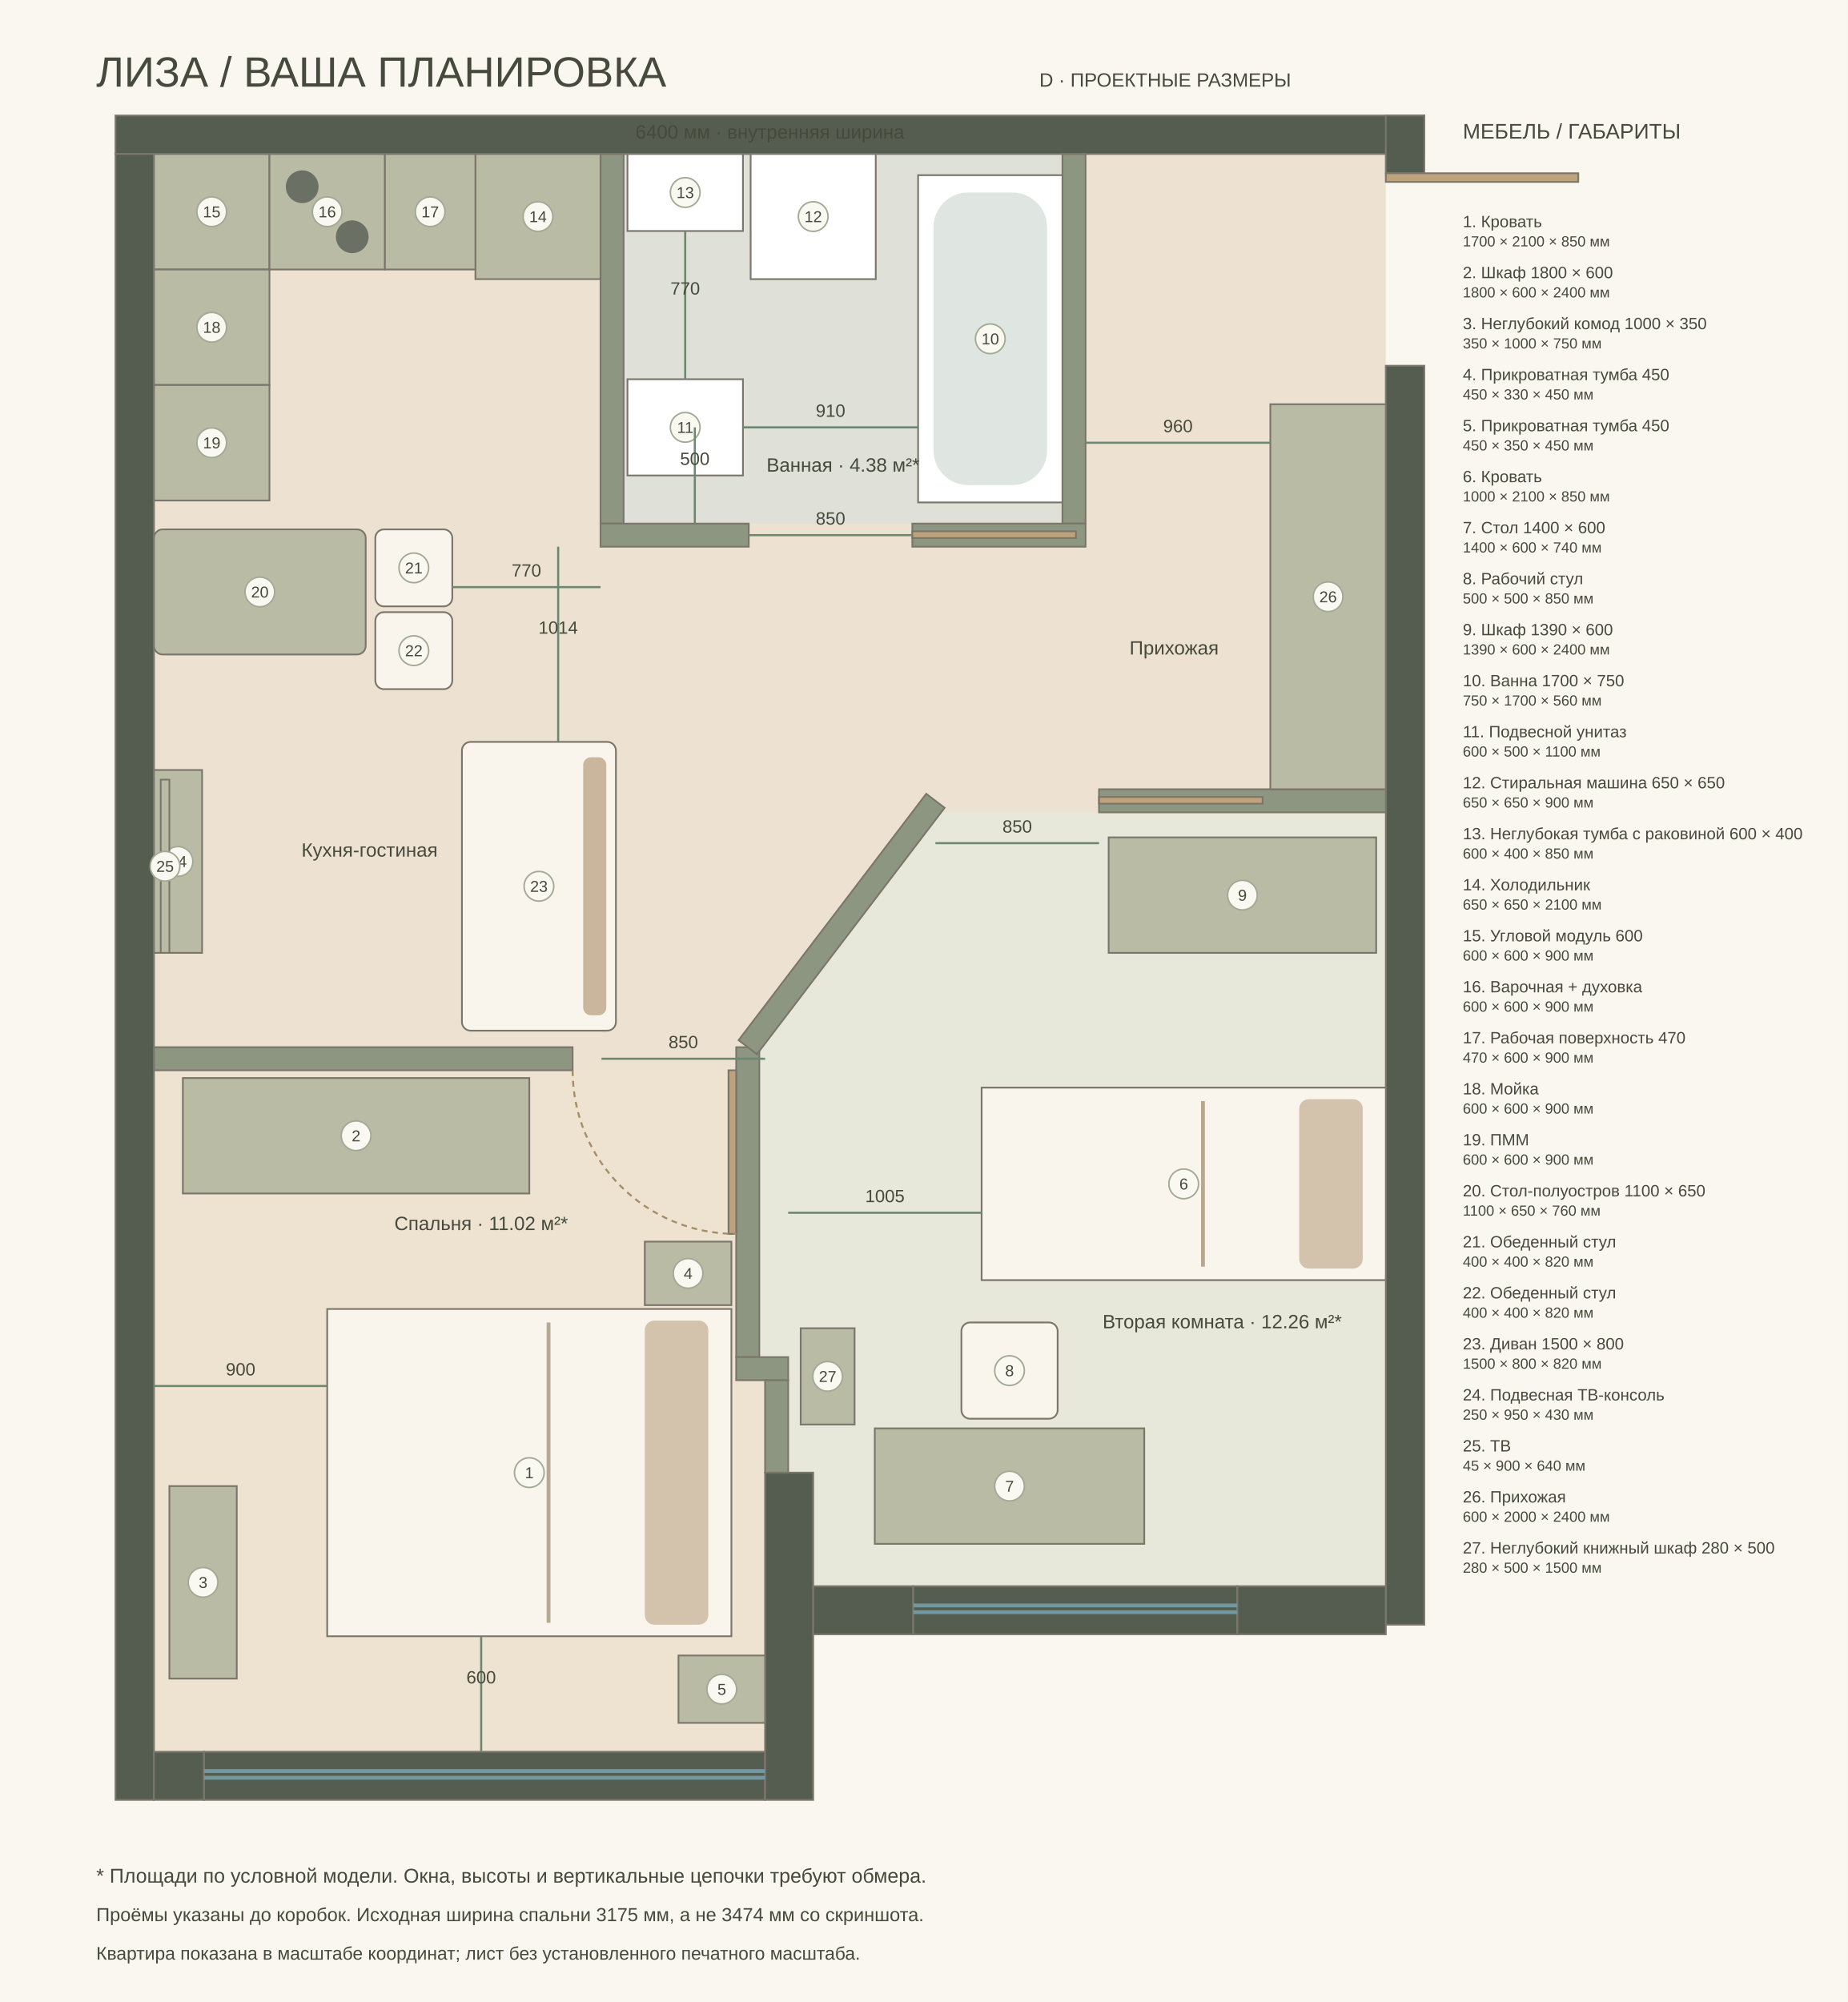
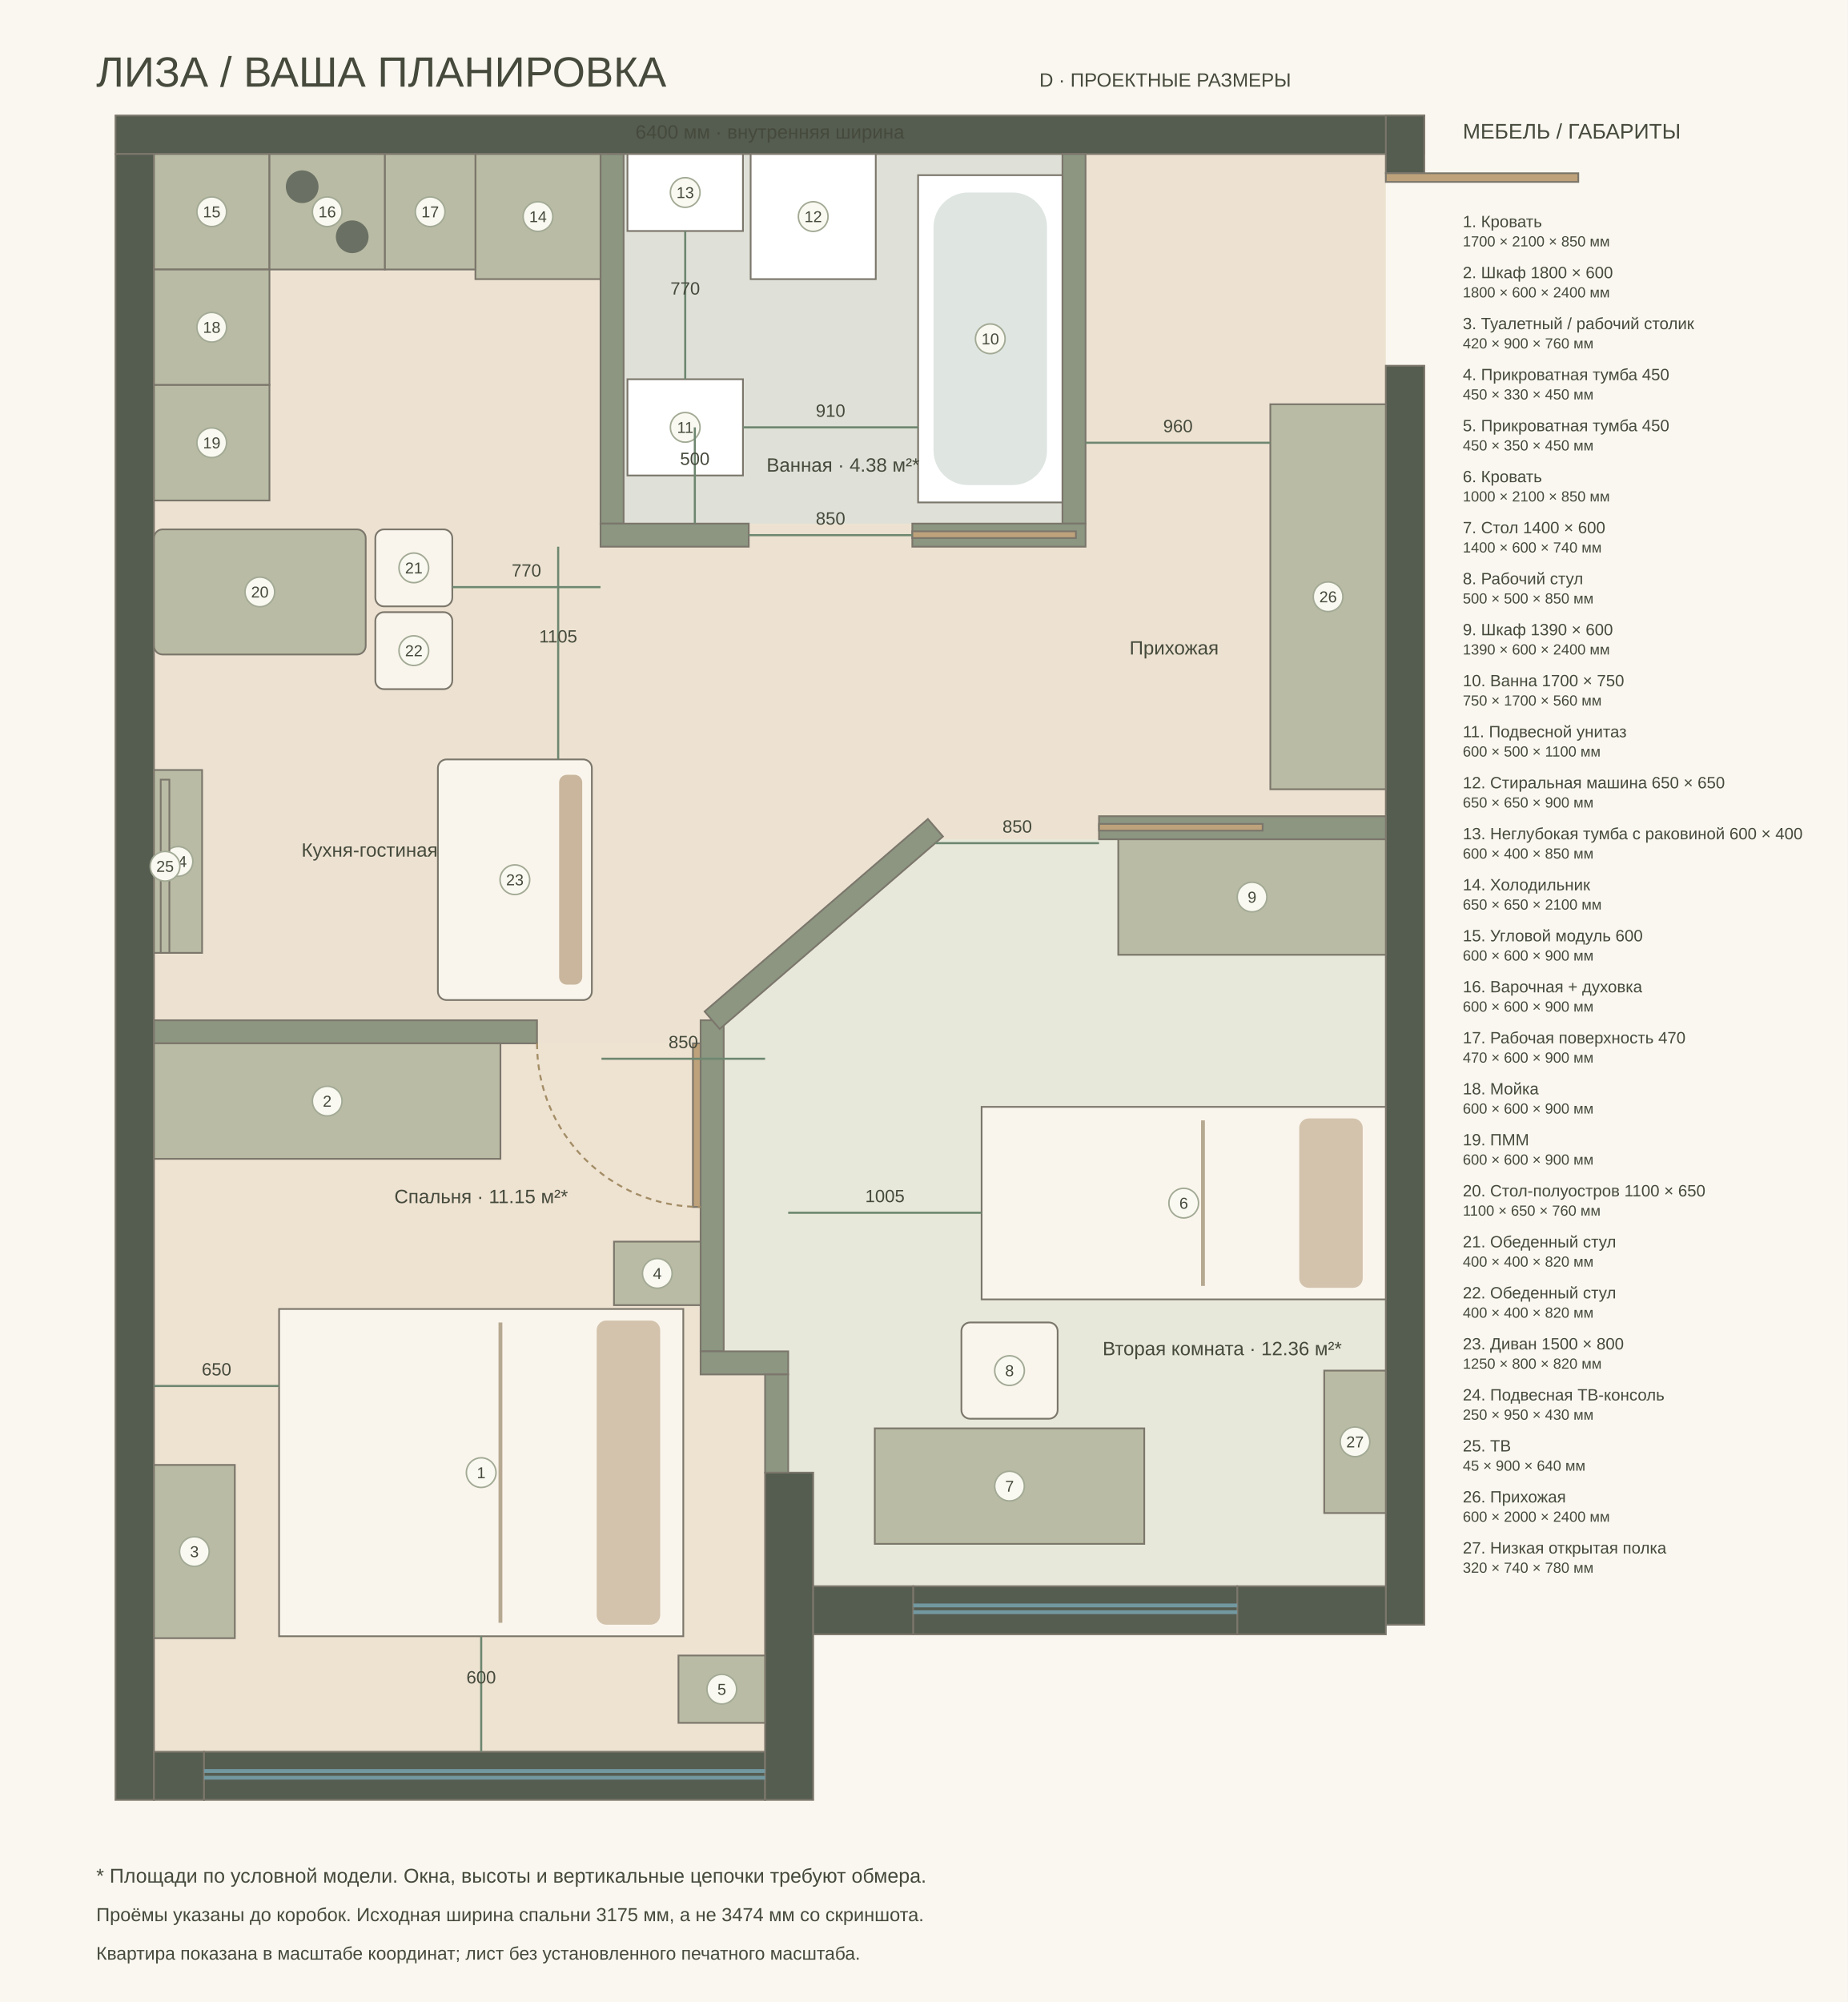
<svg xmlns="http://www.w3.org/2000/svg" width="1440" height="1560" viewBox="-800 -800 9600 10400">
  <style>text{font-family:Arial,sans-serif;fill:#454a3c}</style>
  <rect x="-800" y="-800" width="9600" height="10400" fill="#faf7f0" />
  <text x="-300" y="-350" font-size="220">ЛИЗА / ВАША ПЛАНИРОВКА</text>
  <text x="4600" y="-350" font-size="100">D · ПРОЕКТНЫЕ РАЗМЕРЫ</text>
  <path d="M0 0L6400 0L6400 7440L3425 7440L3425 6850L3175 6850L3175 8300L0 8300Z" fill="#ede2d1" />
-   <polygon points="0,4760 3025,4760 3025,6250 3175,6250 3175,8300 0,8300" fill="#eee2d1" />
-   <polygon points="3145,4660 4090,3420 6400,3420 6400,7440 3425,7440 3425,6850 3295,6850 3295,6370 3145,6370" fill="#e7e8d9" />
+   <polygon points="0,4620 2840,4620 2840,6220 3175,6220 3175,8300 0,8300" fill="#eee2d1" />
+   <polygon points="2960,4520 4090,3560 6400,3560 6400,7440 3425,7440 3425,6850 3295,6850 3295,6340 2960,6340" fill="#e7e8d9" />
  <polygon points="2440,0 4720,0 4720,1920 2440,1920" fill="#dfe1d8" />
  <rect x="-200" y="-200" width="6800" height="200" fill="#555c50" stroke="#7b766b" stroke-width="9" />
  <rect x="-200" y="0" width="200" height="8550" fill="#555c50" stroke="#7b766b" stroke-width="9" />
  <rect x="6400" y="-200" width="200" height="300" fill="#555c50" stroke="#7b766b" stroke-width="9" />
  <rect x="6400" y="1100" width="200" height="6540" fill="#555c50" stroke="#7b766b" stroke-width="9" />
  <rect x="0" y="8300" width="260" height="250" fill="#555c50" stroke="#7b766b" stroke-width="9" />
  <rect x="260" y="8300" width="2915" height="250" fill="#555c50" stroke="#7b766b" stroke-width="9" />
  <rect x="3175" y="6850" width="250" height="1700" fill="#555c50" stroke="#7b766b" stroke-width="9" />
  <rect x="3425" y="7440" width="520" height="250" fill="#555c50" stroke="#7b766b" stroke-width="9" />
  <rect x="5628" y="7440" width="772" height="250" fill="#555c50" stroke="#7b766b" stroke-width="9" />
  <rect x="3945" y="7440" width="1683" height="250" fill="#555c50" stroke="#7b766b" stroke-width="9" />
  <rect x="2320" y="0" width="120" height="1920" fill="#8c9681" stroke="#7b766b" stroke-width="9" />
  <rect x="4720" y="0" width="120" height="1920" fill="#8c9681" stroke="#7b766b" stroke-width="9" />
  <rect x="2320" y="1920" width="770" height="120" fill="#8c9681" stroke="#7b766b" stroke-width="9" />
  <rect x="3940" y="1920" width="900" height="120" fill="#8c9681" stroke="#7b766b" stroke-width="9" />
-   <rect x="0" y="4640" width="2175" height="120" fill="#8c9681" stroke="#7b766b" stroke-width="9" />
-   <rect x="3025" y="4640" width="120" height="1610" fill="#8c9681" stroke="#7b766b" stroke-width="9" />
-   <rect x="4910" y="3300" width="1490" height="120" fill="#8c9681" stroke="#7b766b" stroke-width="9" />
-   <rect x="2767.978" y="3940" width="1609.045" height="120" fill="#8c9681" stroke="#7b766b" stroke-width="9" transform="rotate(-52.7028 3572.5 4000)" />
-   <rect x="3025" y="6250" width="270" height="120" fill="#8c9681" stroke="#7b766b" stroke-width="9" />
-   <rect x="3175" y="6370" width="120" height="480" fill="#8c9681" stroke="#7b766b" stroke-width="9" />
+   <rect x="0" y="4500" width="1990" height="120" fill="#8c9681" stroke="#7b766b" stroke-width="9" />
+   <rect x="2840" y="4500" width="120" height="1720" fill="#8c9681" stroke="#7b766b" stroke-width="9" />
+   <rect x="4910" y="3440" width="1490" height="120" fill="#8c9681" stroke="#7b766b" stroke-width="9" />
+   <rect x="2714.232" y="3940" width="1531.535" height="120" fill="#8c9681" stroke="#7b766b" stroke-width="9" transform="rotate(-40.76361 3480 4000)" />
+   <rect x="2840" y="6220" width="455" height="120" fill="#8c9681" stroke="#7b766b" stroke-width="9" />
+   <rect x="3175" y="6340" width="120" height="510" fill="#8c9681" stroke="#7b766b" stroke-width="9" />
  <path d="M260 8400h2915m-2915 35h2915" fill="none" stroke="#7298a0" stroke-width="20" />
  <path d="M3945 7540h1683m-1683 35h1683" fill="none" stroke="#7298a0" stroke-width="20" />
-   <rect x="1100" y="5800" width="1700" height="2100" fill="#faf5ec" stroke="#7b766b" stroke-width="9" transform="rotate(90 1950 6850)" />
-   <g transform="rotate(90 1950 6850)">
-     <rect x="1160" y="5920" width="1580" height="330" rx="50" fill="#d3c3ad" />
-     <path d="M1170 6750h1560" stroke="#b6a991" stroke-width="20" />
-   </g>
-   <circle cx="1950" cy="6850" r="77" fill="#faf9f1" stroke="#a2aa95" stroke-width="8" />
-   <text x="1950" y="6879" font-size="82" text-anchor="middle">1</text>
-   <rect x="150" y="4800" width="1800" height="600" fill="#b9bba4" stroke="#7b766b" stroke-width="9" />
-   <circle cx="1050" cy="5100" r="77" fill="#faf9f1" stroke="#a2aa95" stroke-width="8" />
-   <text x="1050" y="5129" font-size="82" text-anchor="middle">2</text>
-   <rect x="80" y="6920" width="350" height="1000" fill="#b9bba4" stroke="#7b766b" stroke-width="9" />
-   <circle cx="255" cy="7420" r="77" fill="#faf9f1" stroke="#a2aa95" stroke-width="8" />
-   <text x="255" y="7449" font-size="82" text-anchor="middle">3</text>
-   <rect x="2550" y="5650" width="450" height="330" fill="#b9bba4" stroke="#7b766b" stroke-width="9" />
-   <circle cx="2775" cy="5815" r="77" fill="#faf9f1" stroke="#a2aa95" stroke-width="8" />
-   <text x="2775" y="5844" font-size="82" text-anchor="middle">4</text>
+   <rect x="850" y="5800" width="1700" height="2100" fill="#faf5ec" stroke="#7b766b" stroke-width="9" transform="rotate(90 1700 6850)" />
+   <g transform="rotate(90 1700 6850)">
+     <rect x="910" y="5920" width="1580" height="330" rx="50" fill="#d3c3ad" />
+     <path d="M920 6750h1560" stroke="#b6a991" stroke-width="20" />
+   </g>
+   <circle cx="1700" cy="6850" r="77" fill="#faf9f1" stroke="#a2aa95" stroke-width="8" />
+   <text x="1700" y="6879" font-size="82" text-anchor="middle">1</text>
+   <rect x="0" y="4620" width="1800" height="600" fill="#b9bba4" stroke="#7b766b" stroke-width="9" />
+   <circle cx="900" cy="4920" r="77" fill="#faf9f1" stroke="#a2aa95" stroke-width="8" />
+   <text x="900" y="4949" font-size="82" text-anchor="middle">2</text>
+   <rect x="0" y="6810" width="420" height="900" fill="#b9bba4" stroke="#7b766b" stroke-width="9" />
+   <circle cx="210" cy="7260" r="77" fill="#faf9f1" stroke="#a2aa95" stroke-width="8" />
+   <text x="210" y="7289" font-size="82" text-anchor="middle">3</text>
+   <rect x="2390" y="5650" width="450" height="330" fill="#b9bba4" stroke="#7b766b" stroke-width="9" />
+   <circle cx="2615" cy="5815" r="77" fill="#faf9f1" stroke="#a2aa95" stroke-width="8" />
+   <text x="2615" y="5844" font-size="82" text-anchor="middle">4</text>
  <rect x="2725" y="7800" width="450" height="350" fill="#b9bba4" stroke="#7b766b" stroke-width="9" />
  <circle cx="2950" cy="7975" r="77" fill="#faf9f1" stroke="#a2aa95" stroke-width="8" />
  <text x="2950" y="8004" font-size="82" text-anchor="middle">5</text>
-   <rect x="4850" y="4300" width="1000" height="2100" fill="#faf5ec" stroke="#7b766b" stroke-width="9" transform="rotate(90 5350 5350)" />
-   <g transform="rotate(90 5350 5350)">
-     <rect x="4910" y="4420" width="880" height="330" rx="50" fill="#d3c3ad" />
-     <path d="M4920 5250h860" stroke="#b6a991" stroke-width="20" />
-   </g>
-   <circle cx="5350" cy="5350" r="77" fill="#faf9f1" stroke="#a2aa95" stroke-width="8" />
-   <text x="5350" y="5379" font-size="82" text-anchor="middle">6</text>
+   <rect x="4850" y="4400" width="1000" height="2100" fill="#faf5ec" stroke="#7b766b" stroke-width="9" transform="rotate(90 5350 5450)" />
+   <g transform="rotate(90 5350 5450)">
+     <rect x="4910" y="4520" width="880" height="330" rx="50" fill="#d3c3ad" />
+     <path d="M4920 5350h860" stroke="#b6a991" stroke-width="20" />
+   </g>
+   <circle cx="5350" cy="5450" r="77" fill="#faf9f1" stroke="#a2aa95" stroke-width="8" />
+   <text x="5350" y="5479" font-size="82" text-anchor="middle">6</text>
  <rect x="3745" y="6620" width="1400" height="600" fill="#b9bba4" stroke="#7b766b" stroke-width="9" />
  <circle cx="4445" cy="6920" r="77" fill="#faf9f1" stroke="#a2aa95" stroke-width="8" />
  <text x="4445" y="6949" font-size="82" text-anchor="middle">7</text>
  <rect x="4195" y="6070" width="500" height="500" fill="#faf5ec" stroke="#7b766b" stroke-width="9" rx="45" />
  <circle cx="4445" cy="6320" r="77" fill="#faf9f1" stroke="#a2aa95" stroke-width="8" />
  <text x="4445" y="6349" font-size="82" text-anchor="middle">8</text>
-   <rect x="4960" y="3550" width="1390" height="600" fill="#b9bba4" stroke="#7b766b" stroke-width="9" />
-   <circle cx="5655" cy="3850" r="77" fill="#faf9f1" stroke="#a2aa95" stroke-width="8" />
-   <text x="5655" y="3879" font-size="82" text-anchor="middle">9</text>
+   <rect x="5010" y="3560" width="1390" height="600" fill="#b9bba4" stroke="#7b766b" stroke-width="9" />
+   <circle cx="5705" cy="3860" r="77" fill="#faf9f1" stroke="#a2aa95" stroke-width="8" />
+   <text x="5705" y="3889" font-size="82" text-anchor="middle">9</text>
  <rect x="3970" y="110" width="750" height="1700" fill="#fff" stroke="#7b766b" stroke-width="9" />
  <rect x="4050" y="200" width="590" height="1520" rx="180" fill="#dfe6e2" />
  <circle cx="4345" cy="960" r="77" fill="#faf9f1" stroke="#a2aa95" stroke-width="8" />
  <text x="4345" y="989" font-size="82" text-anchor="middle">10</text>
  <rect x="2460" y="1170" width="600" height="500" fill="#fff" stroke="#7b766b" stroke-width="9" />
  <circle cx="2760" cy="1420" r="77" fill="#faf9f1" stroke="#a2aa95" stroke-width="8" />
  <text x="2760" y="1449" font-size="82" text-anchor="middle">11</text>
  <rect x="3100" y="0" width="650" height="650" fill="#fff" stroke="#7b766b" stroke-width="9" />
  <circle cx="3425" cy="325" r="77" fill="#faf9f1" stroke="#a2aa95" stroke-width="8" />
  <text x="3425" y="354" font-size="82" text-anchor="middle">12</text>
  <rect x="2460" y="0" width="600" height="400" fill="#fff" stroke="#7b766b" stroke-width="9" />
  <circle cx="2760" cy="200" r="77" fill="#faf9f1" stroke="#a2aa95" stroke-width="8" />
  <text x="2760" y="229" font-size="82" text-anchor="middle">13</text>
  <rect x="1670" y="0" width="650" height="650" fill="#b9bba4" stroke="#7b766b" stroke-width="9" />
  <circle cx="1995" cy="325" r="77" fill="#faf9f1" stroke="#a2aa95" stroke-width="8" />
  <text x="1995" y="354" font-size="82" text-anchor="middle">14</text>
  <rect x="0" y="0" width="600" height="600" fill="#b9bba4" stroke="#7b766b" stroke-width="9" />
  <circle cx="300" cy="300" r="77" fill="#faf9f1" stroke="#a2aa95" stroke-width="8" />
  <text x="300" y="329" font-size="82" text-anchor="middle">15</text>
  <rect x="600" y="0" width="600" height="600" fill="#b9bba4" stroke="#7b766b" stroke-width="9" />
  <circle cx="770" cy="170" r="85" fill="#6a7164" />
  <circle cx="1030" cy="430" r="85" fill="#6a7164" />
  <circle cx="900" cy="300" r="77" fill="#faf9f1" stroke="#a2aa95" stroke-width="8" />
  <text x="900" y="329" font-size="82" text-anchor="middle">16</text>
  <rect x="1200" y="0" width="470" height="600" fill="#b9bba4" stroke="#7b766b" stroke-width="9" />
  <circle cx="1435" cy="300" r="77" fill="#faf9f1" stroke="#a2aa95" stroke-width="8" />
  <text x="1435" y="329" font-size="82" text-anchor="middle">17</text>
  <rect x="0" y="600" width="600" height="600" fill="#b9bba4" stroke="#7b766b" stroke-width="9" />
  <circle cx="300" cy="900" r="77" fill="#faf9f1" stroke="#a2aa95" stroke-width="8" />
  <text x="300" y="929" font-size="82" text-anchor="middle">18</text>
  <rect x="0" y="1200" width="600" height="600" fill="#b9bba4" stroke="#7b766b" stroke-width="9" />
  <circle cx="300" cy="1500" r="77" fill="#faf9f1" stroke="#a2aa95" stroke-width="8" />
  <text x="300" y="1529" font-size="82" text-anchor="middle">19</text>
  <rect x="0" y="1950" width="1100" height="650" fill="#b9bba4" stroke="#7b766b" stroke-width="9" rx="45" />
  <circle cx="550" cy="2275" r="77" fill="#faf9f1" stroke="#a2aa95" stroke-width="8" />
  <text x="550" y="2304" font-size="82" text-anchor="middle">20</text>
  <rect x="1150" y="1950" width="400" height="400" fill="#faf5ec" stroke="#7b766b" stroke-width="9" rx="45" />
  <circle cx="1350" cy="2150" r="77" fill="#faf9f1" stroke="#a2aa95" stroke-width="8" />
  <text x="1350" y="2179" font-size="82" text-anchor="middle">21</text>
  <rect x="1150" y="2380" width="400" height="400" fill="#faf5ec" stroke="#7b766b" stroke-width="9" rx="45" />
  <circle cx="1350" cy="2580" r="77" fill="#faf9f1" stroke="#a2aa95" stroke-width="8" />
  <text x="1350" y="2609" font-size="82" text-anchor="middle">22</text>
-   <rect x="1250" y="3404" width="1500" height="800" fill="#faf5ec" stroke="#7b766b" stroke-width="9" transform="rotate(270 2000 3804)" rx="45" />
-   <g transform="rotate(270 2000 3804)">
-     <rect x="1330" y="4034" width="1340" height="120" rx="40" fill="#c9b69d" />
-   </g>
-   <circle cx="2000" cy="3804" r="77" fill="#faf9f1" stroke="#a2aa95" stroke-width="8" />
-   <text x="2000" y="3833" font-size="82" text-anchor="middle">23</text>
+   <rect x="1250" y="3370" width="1250" height="800" fill="#faf5ec" stroke="#7b766b" stroke-width="9" transform="rotate(270 1875 3770)" rx="45" />
+   <g transform="rotate(270 1875 3770)">
+     <rect x="1330" y="4000" width="1090" height="120" rx="40" fill="#c9b69d" />
+   </g>
+   <circle cx="1875" cy="3770" r="77" fill="#faf9f1" stroke="#a2aa95" stroke-width="8" />
+   <text x="1875" y="3799" font-size="82" text-anchor="middle">23</text>
  <rect x="0" y="3200" width="250" height="950" fill="#b9bba4" stroke="#7b766b" stroke-width="9" />
  <circle cx="125" cy="3675" r="77" fill="#faf9f1" stroke="#a2aa95" stroke-width="8" />
  <text x="125" y="3704" font-size="82" text-anchor="middle">24</text>
  <rect x="35" y="3250" width="45" height="900" fill="#b9bba4" stroke="#7b766b" stroke-width="9" />
  <circle cx="57.5" cy="3700" r="77" fill="#faf9f1" stroke="#a2aa95" stroke-width="8" />
  <text x="57.5" y="3729" font-size="82" text-anchor="middle">25</text>
  <rect x="5800" y="1300" width="600" height="2000" fill="#b9bba4" stroke="#7b766b" stroke-width="9" />
  <circle cx="6100" cy="2300" r="77" fill="#faf9f1" stroke="#a2aa95" stroke-width="8" />
  <text x="6100" y="2329" font-size="82" text-anchor="middle">26</text>
-   <rect x="3360" y="6100" width="280" height="500" fill="#b9bba4" stroke="#7b766b" stroke-width="9" />
-   <circle cx="3500" cy="6350" r="77" fill="#faf9f1" stroke="#a2aa95" stroke-width="8" />
-   <text x="3500" y="6379" font-size="82" text-anchor="middle">27</text>
+   <rect x="6080" y="6320" width="320" height="740" fill="#b9bba4" stroke="#7b766b" stroke-width="9" />
+   <circle cx="6240" cy="6690" r="77" fill="#faf9f1" stroke="#a2aa95" stroke-width="8" />
+   <text x="6240" y="6719" font-size="82" text-anchor="middle">27</text>
  <rect x="6400" y="100" width="1000" height="45" fill="#bea27b" stroke="#7b766b" stroke-width="9" />
-   <rect x="2985" y="4760" width="40" height="850" fill="#bea27b" stroke="#7b766b" stroke-width="9" />
-   <path d="M2175 4760A850 850 0 0 0 3025 5610" stroke="#a38d66" stroke-dasharray="30 25" stroke-width="10" fill="none" />
-   <rect x="4910" y="3340" width="850" height="35" fill="#bea27b" stroke="#7b766b" stroke-width="9" />
+   <rect x="2800" y="4620" width="40" height="850" fill="#bea27b" stroke="#7b766b" stroke-width="9" />
+   <path d="M1990 4620A850 850 0 0 0 2840 5470" stroke="#a38d66" stroke-dasharray="30 25" stroke-width="10" fill="none" />
+   <rect x="4910" y="3480" width="850" height="35" fill="#bea27b" stroke="#7b766b" stroke-width="9" />
  <rect x="3940" y="1960" width="850" height="35" fill="#bea27b" stroke="#7b766b" stroke-width="9" />
  <g>
-     <text x="1700" y="5590" font-size="100" text-anchor="middle" fill="#343d31">Спальня · 11.02 м²*</text>
-   </g>
-   <g>
-     <text x="5550" y="6100" font-size="100" text-anchor="middle" fill="#343d31">Вторая комната · 12.26 м²*</text>
+     <text x="1700" y="5450" font-size="100" text-anchor="middle" fill="#343d31">Спальня · 11.15 м²*</text>
+   </g>
+   <g>
+     <text x="5550" y="6240" font-size="100" text-anchor="middle" fill="#343d31">Вторая комната · 12.36 м²*</text>
  </g>
  <g>
    <text x="3580" y="1650" font-size="100" text-anchor="middle" fill="#343d31">Ванная · 4.38 м²*</text>
  </g>
  <g>
    <text x="1120" y="3650" font-size="100" text-anchor="middle" fill="#343d31">Кухня-гостиная</text>
  </g>
  <g>
    <text x="5300" y="2600" font-size="100" text-anchor="middle" fill="#343d31">Прихожая</text>
  </g>
  <path d="M4840 1500L5800 1500" stroke="#6e8770" stroke-width="11" />
  <text x="5320" y="1445" font-size="92" text-anchor="middle" fill="#395a3c">960</text>
  <path d="M2325 4700L3175 4700" stroke="#6e8770" stroke-width="11" />
  <text x="2750" y="4645" font-size="92" text-anchor="middle" fill="#395a3c">850</text>
  <path d="M4060 3580L4910 3580" stroke="#6e8770" stroke-width="11" />
  <text x="4485" y="3525" font-size="92" text-anchor="middle" fill="#395a3c">850</text>
  <path d="M3090 1980L3940 1980" stroke="#6e8770" stroke-width="11" />
  <text x="3515" y="1925" font-size="92" text-anchor="middle" fill="#395a3c">850</text>
-   <path d="M0 6400L900 6400" stroke="#6e8770" stroke-width="11" />
-   <text x="450" y="6345" font-size="92" text-anchor="middle" fill="#395a3c">900</text>
+   <path d="M0 6400L650 6400" stroke="#6e8770" stroke-width="11" />
+   <text x="325" y="6345" font-size="92" text-anchor="middle" fill="#395a3c">650</text>
  <path d="M1700 7700L1700 8300" stroke="#6e8770" stroke-width="11" />
  <text x="1700" y="7945" font-size="92" text-anchor="middle" fill="#395a3c">600</text>
  <path d="M3295 5500L4300 5500" stroke="#6e8770" stroke-width="11" />
  <text x="3797.5" y="5445" font-size="92" text-anchor="middle" fill="#395a3c">1005</text>
-   <path d="M2100 2040L2100 3054" stroke="#6e8770" stroke-width="11" />
-   <text x="2100" y="2492" font-size="92" text-anchor="middle" fill="#395a3c">1014</text>
+   <path d="M2100 2040L2100 3145" stroke="#6e8770" stroke-width="11" />
+   <text x="2100" y="2537.5" font-size="92" text-anchor="middle" fill="#395a3c">1105</text>
  <path d="M3060 1420L3970 1420" stroke="#6e8770" stroke-width="11" />
  <text x="3515" y="1365" font-size="92" text-anchor="middle" fill="#395a3c">910</text>
  <path d="M2760 400L2760 1170" stroke="#6e8770" stroke-width="11" />
  <text x="2760" y="730" font-size="92" text-anchor="middle" fill="#395a3c">770</text>
  <path d="M2810 1420L2810 1920" stroke="#6e8770" stroke-width="11" />
  <text x="2810" y="1615" font-size="92" text-anchor="middle" fill="#395a3c">500</text>
  <path d="M1550 2250L2320 2250" stroke="#6e8770" stroke-width="11" />
  <text x="1935" y="2195" font-size="92" text-anchor="middle" fill="#395a3c">770</text>
  <text x="3200" y="-80" font-size="100" text-anchor="middle">6400 мм · внутренняя ширина</text>
  <text x="6800" y="-80" font-size="110">МЕБЕЛЬ / ГАБАРИТЫ</text>
  <text x="6800" y="380" font-size="85">1. Кровать</text>
  <text x="6800" y="480" font-size="76">1700 × 2100 × 850 мм</text>
  <text x="6800" y="645" font-size="85">2. Шкаф 1800 × 600</text>
  <text x="6800" y="745" font-size="76">1800 × 600 × 2400 мм</text>
-   <text x="6800" y="910" font-size="85">3. Неглубокий комод 1000 × 350</text>
-   <text x="6800" y="1010" font-size="76">350 × 1000 × 750 мм</text>
+   <text x="6800" y="910" font-size="85">3. Туалетный / рабочий столик</text>
+   <text x="6800" y="1010" font-size="76">420 × 900 × 760 мм</text>
  <text x="6800" y="1175" font-size="85">4. Прикроватная тумба 450</text>
  <text x="6800" y="1275" font-size="76">450 × 330 × 450 мм</text>
  <text x="6800" y="1440" font-size="85">5. Прикроватная тумба 450</text>
  <text x="6800" y="1540" font-size="76">450 × 350 × 450 мм</text>
  <text x="6800" y="1705" font-size="85">6. Кровать</text>
  <text x="6800" y="1805" font-size="76">1000 × 2100 × 850 мм</text>
  <text x="6800" y="1970" font-size="85">7. Стол 1400 × 600</text>
  <text x="6800" y="2070" font-size="76">1400 × 600 × 740 мм</text>
  <text x="6800" y="2235" font-size="85">8. Рабочий стул</text>
  <text x="6800" y="2335" font-size="76">500 × 500 × 850 мм</text>
  <text x="6800" y="2500" font-size="85">9. Шкаф 1390 × 600</text>
  <text x="6800" y="2600" font-size="76">1390 × 600 × 2400 мм</text>
  <text x="6800" y="2765" font-size="85">10. Ванна 1700 × 750</text>
  <text x="6800" y="2865" font-size="76">750 × 1700 × 560 мм</text>
  <text x="6800" y="3030" font-size="85">11. Подвесной унитаз</text>
  <text x="6800" y="3130" font-size="76">600 × 500 × 1100 мм</text>
  <text x="6800" y="3295" font-size="85">12. Стиральная машина 650 × 650</text>
  <text x="6800" y="3395" font-size="76">650 × 650 × 900 мм</text>
  <text x="6800" y="3560" font-size="85">13. Неглубокая тумба с раковиной 600 × 400</text>
  <text x="6800" y="3660" font-size="76">600 × 400 × 850 мм</text>
  <text x="6800" y="3825" font-size="85">14. Холодильник</text>
  <text x="6800" y="3925" font-size="76">650 × 650 × 2100 мм</text>
  <text x="6800" y="4090" font-size="85">15. Угловой модуль 600</text>
  <text x="6800" y="4190" font-size="76">600 × 600 × 900 мм</text>
  <text x="6800" y="4355" font-size="85">16. Варочная + духовка</text>
  <text x="6800" y="4455" font-size="76">600 × 600 × 900 мм</text>
  <text x="6800" y="4620" font-size="85">17. Рабочая поверхность 470</text>
  <text x="6800" y="4720" font-size="76">470 × 600 × 900 мм</text>
  <text x="6800" y="4885" font-size="85">18. Мойка</text>
  <text x="6800" y="4985" font-size="76">600 × 600 × 900 мм</text>
  <text x="6800" y="5150" font-size="85">19. ПММ</text>
  <text x="6800" y="5250" font-size="76">600 × 600 × 900 мм</text>
  <text x="6800" y="5415" font-size="85">20. Стол-полуостров 1100 × 650</text>
  <text x="6800" y="5515" font-size="76">1100 × 650 × 760 мм</text>
  <text x="6800" y="5680" font-size="85">21. Обеденный стул</text>
  <text x="6800" y="5780" font-size="76">400 × 400 × 820 мм</text>
  <text x="6800" y="5945" font-size="85">22. Обеденный стул</text>
  <text x="6800" y="6045" font-size="76">400 × 400 × 820 мм</text>
  <text x="6800" y="6210" font-size="85">23. Диван 1500 × 800</text>
-   <text x="6800" y="6310" font-size="76">1500 × 800 × 820 мм</text>
+   <text x="6800" y="6310" font-size="76">1250 × 800 × 820 мм</text>
  <text x="6800" y="6475" font-size="85">24. Подвесная ТВ-консоль</text>
  <text x="6800" y="6575" font-size="76">250 × 950 × 430 мм</text>
  <text x="6800" y="6740" font-size="85">25. ТВ</text>
  <text x="6800" y="6840" font-size="76">45 × 900 × 640 мм</text>
  <text x="6800" y="7005" font-size="85">26. Прихожая</text>
  <text x="6800" y="7105" font-size="76">600 × 2000 × 2400 мм</text>
-   <text x="6800" y="7270" font-size="85">27. Неглубокий книжный шкаф 280 × 500</text>
-   <text x="6800" y="7370" font-size="76">280 × 500 × 1500 мм</text>
+   <text x="6800" y="7270" font-size="85">27. Низкая открытая полка</text>
+   <text x="6800" y="7370" font-size="76">320 × 740 × 780 мм</text>
  <text x="-300" y="8980" font-size="104">* Площади по условной модели. Окна, высоты и вертикальные цепочки требуют обмера.</text>
  <text x="-300" y="9180" font-size="98">Проёмы указаны до коробок. Исходная ширина спальни 3175 мм, а не 3474 мм со скриншота.</text>
  <text x="-300" y="9380" font-size="95">Квартира показана в масштабе координат; лист без установленного печатного масштаба.</text>
</svg>
